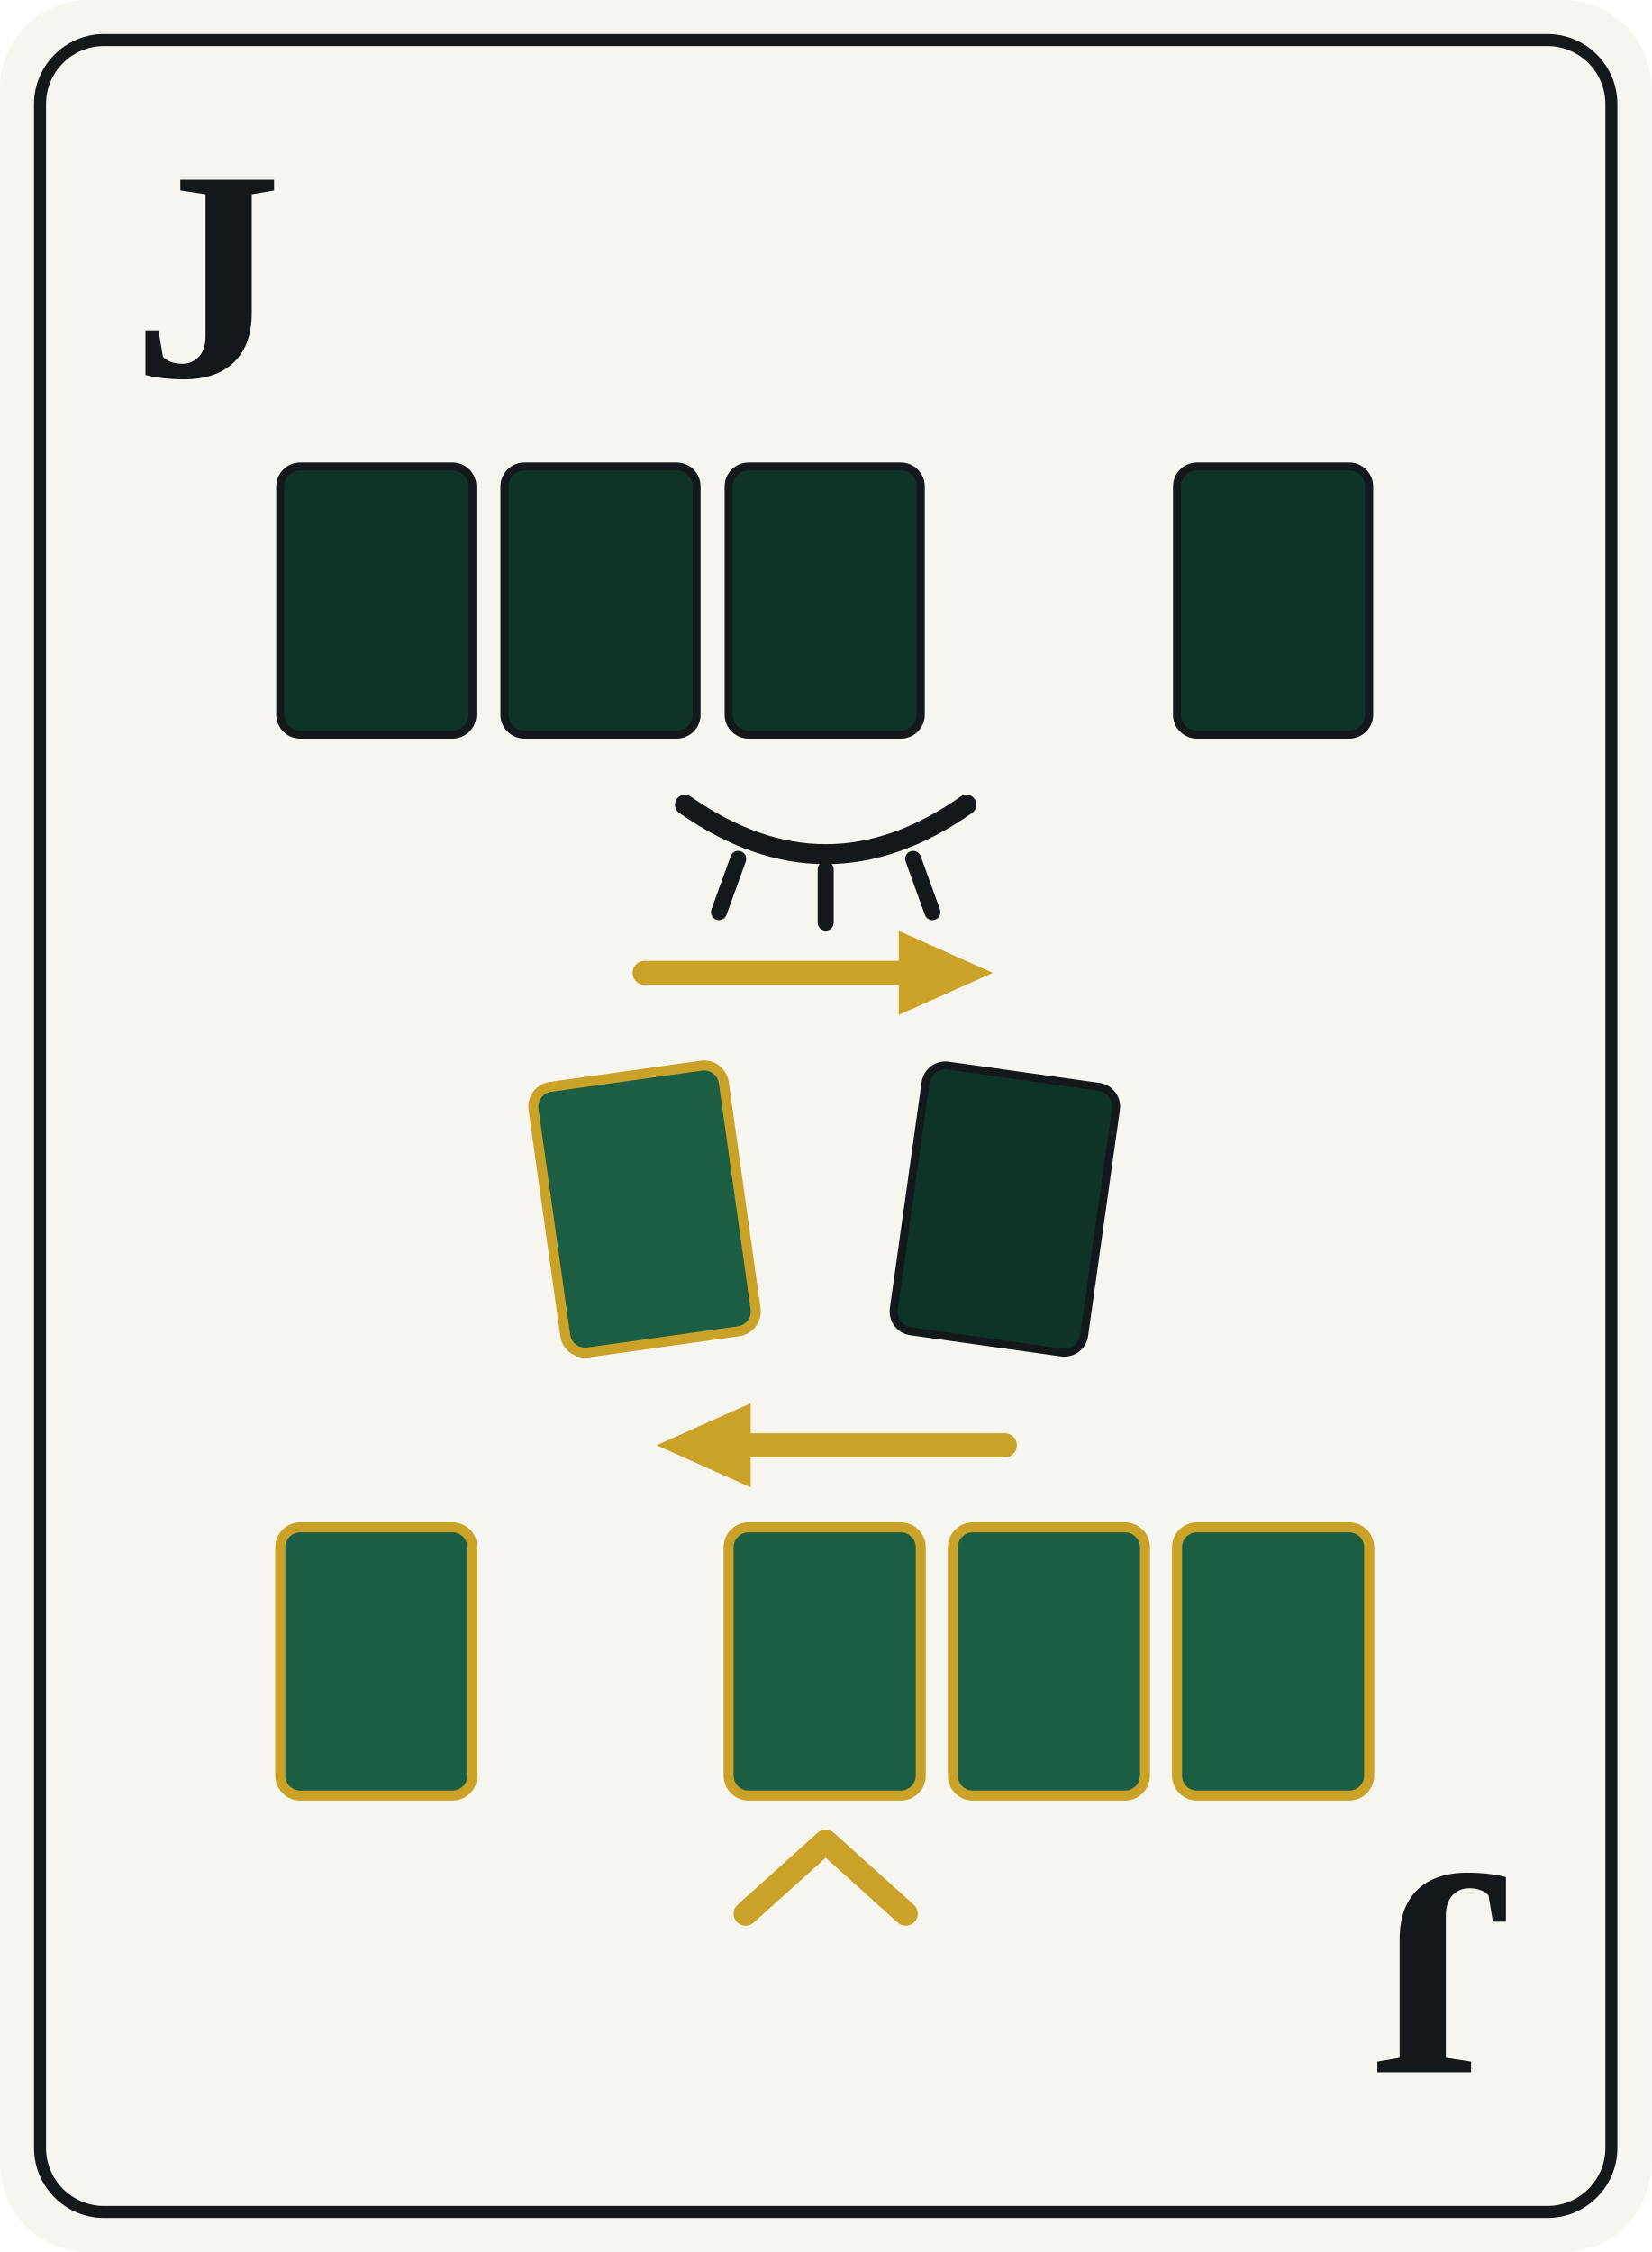
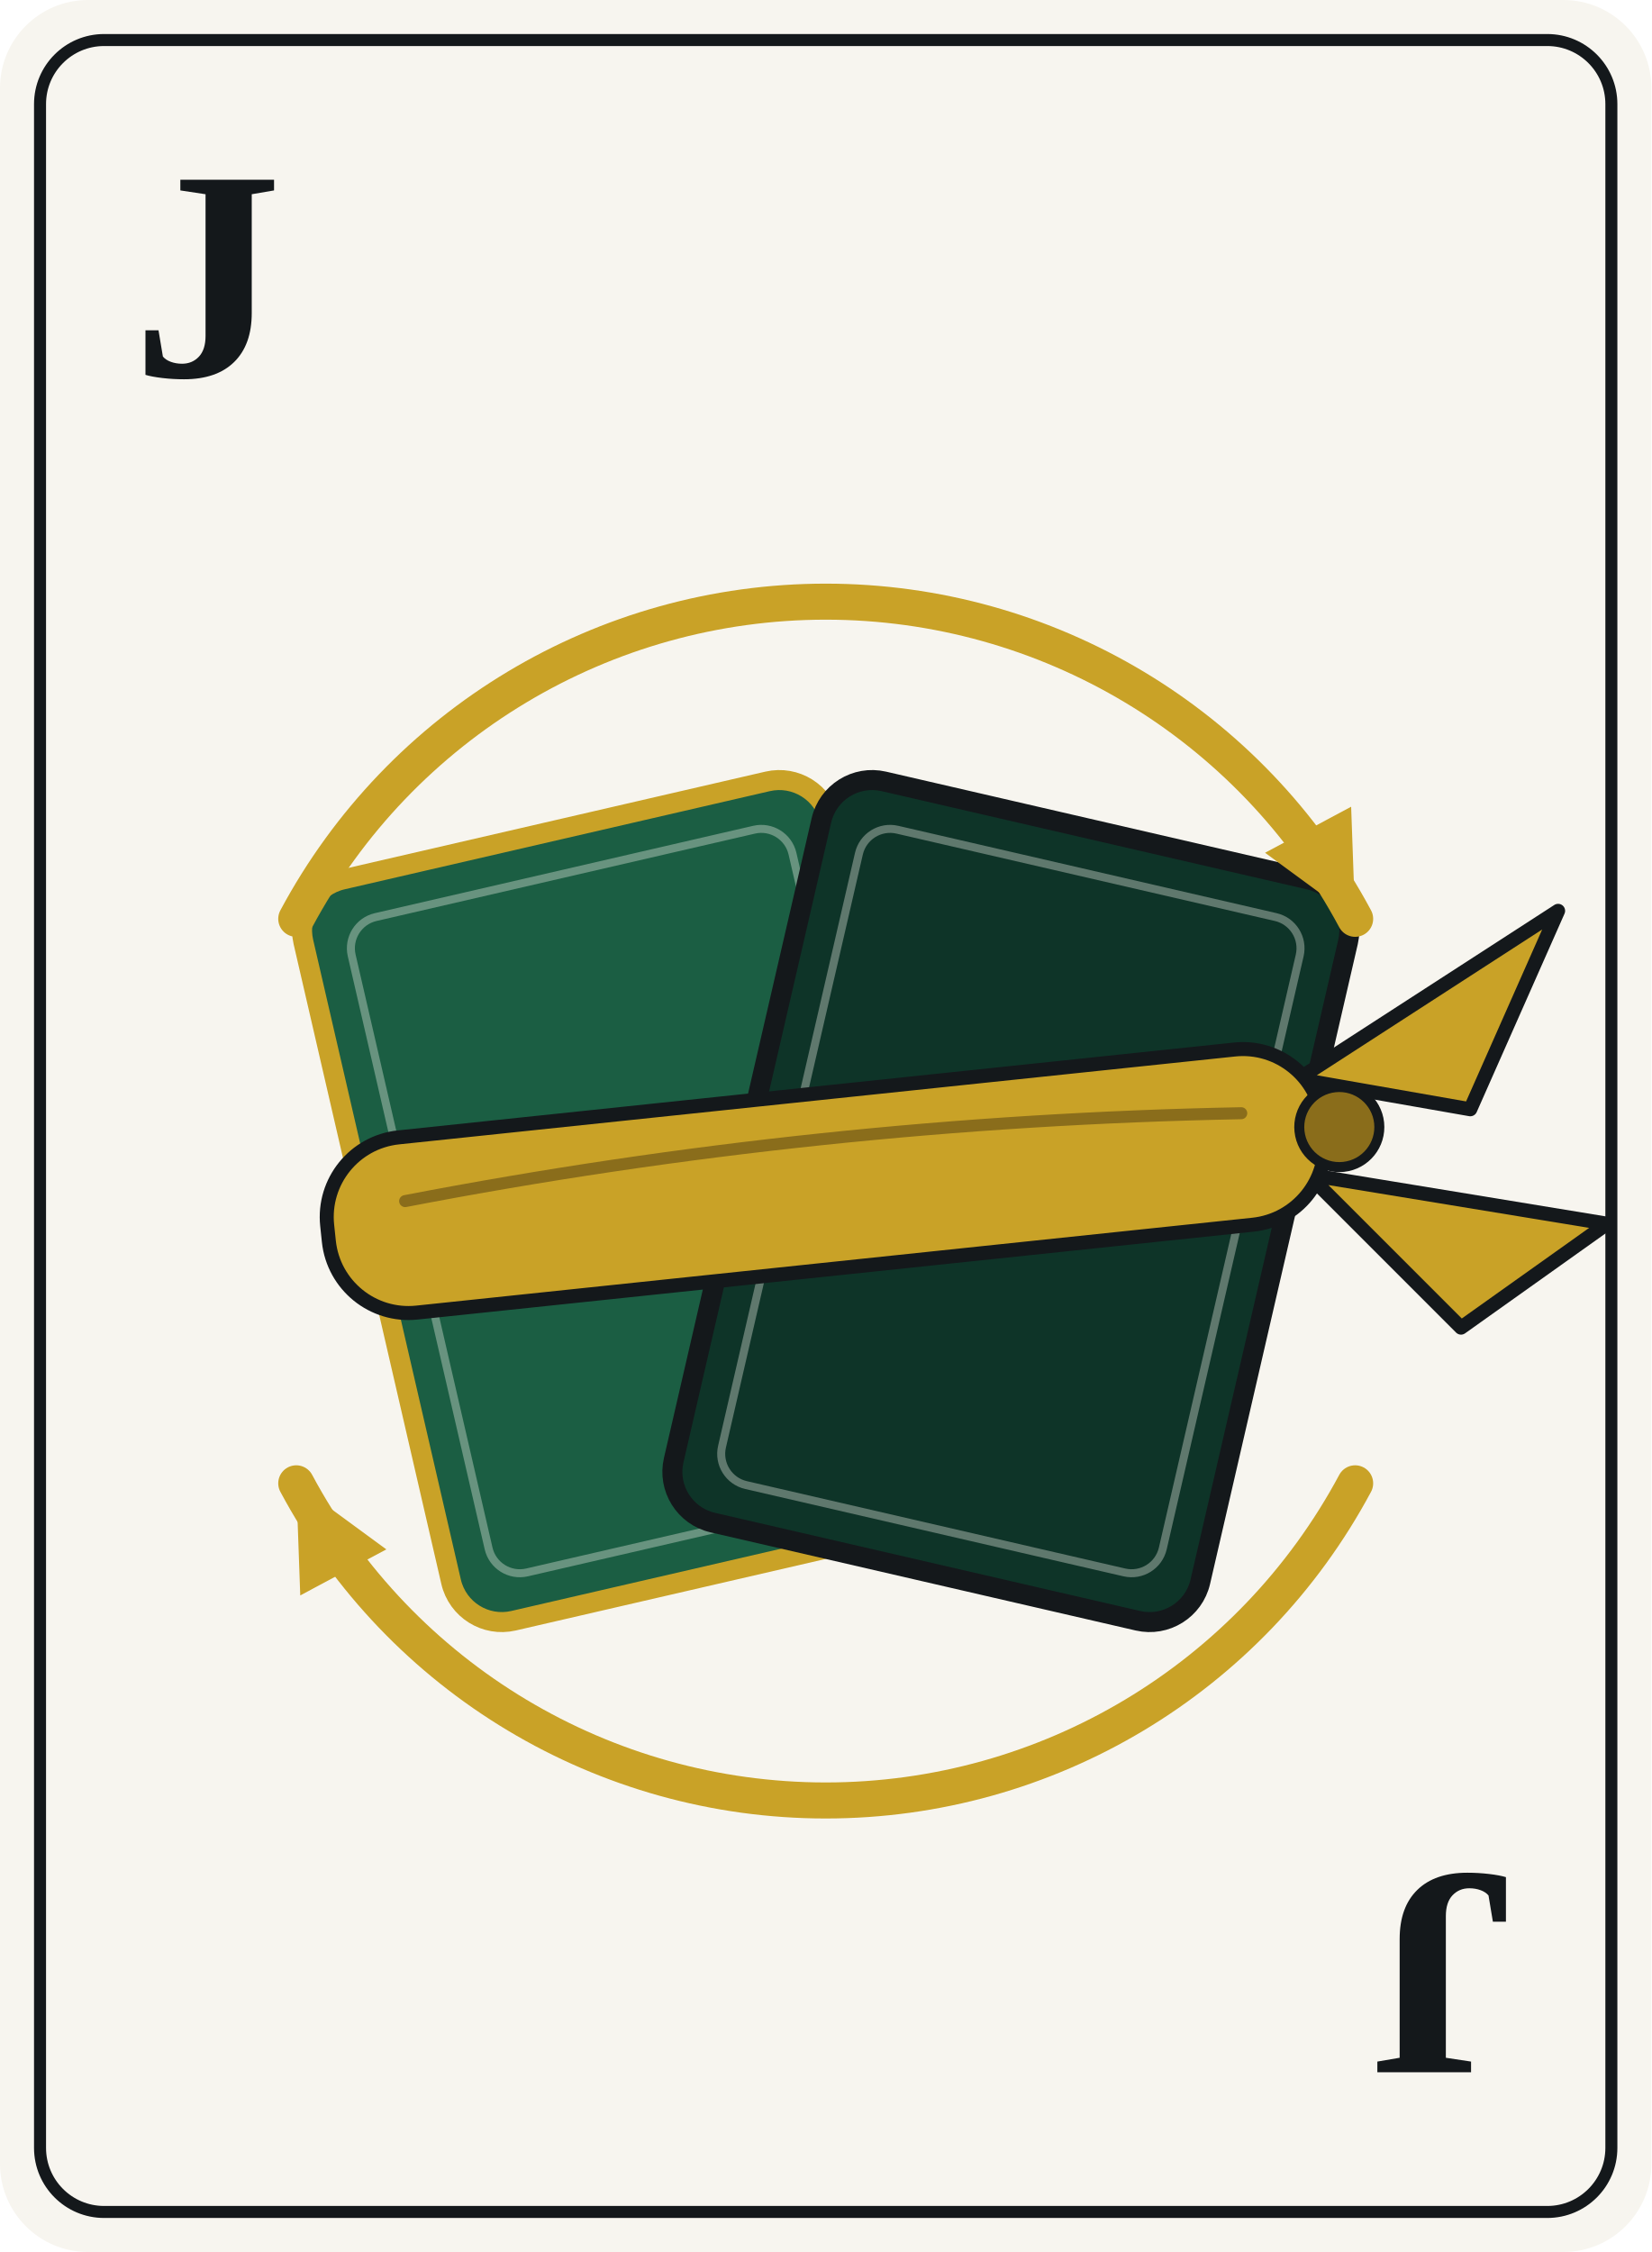
<svg xmlns="http://www.w3.org/2000/svg" viewBox="0 0 825 1125">
  <rect width="825" height="1125" rx="44" fill="#F7F5EF" />
  <rect x="20" y="20" width="785" height="1085" rx="32" fill="none" stroke="#14181B" stroke-width="6" />
  <text x="66" y="188" font-family="Georgia, 'Times New Roman', serif" font-size="150" font-weight="bold" fill="#14181B">J</text>
  <g transform="rotate(180 412.5 562.5)">
    <text x="66" y="188" font-family="Georgia, 'Times New Roman', serif" font-size="150" font-weight="bold" fill="#14181B">J</text>
  </g>
-   <rect x="140" y="233" width="96" height="134" rx="10" fill="#0E3428" stroke="#14181B" stroke-width="4" opacity="1.0" />
-   <rect x="252" y="233" width="96" height="134" rx="10" fill="#0E3428" stroke="#14181B" stroke-width="4" opacity="1.0" />
-   <rect x="364" y="233" width="96" height="134" rx="10" fill="#0E3428" stroke="#14181B" stroke-width="4" opacity="1.0" />
-   <rect x="588" y="233" width="96" height="134" rx="10" fill="#0E3428" stroke="#14181B" stroke-width="4" opacity="1.0" />
-   <rect x="140" y="763" width="96" height="134" rx="10" fill="#1B5E43" stroke="#C9A227" stroke-width="5" opacity="1.0" />
-   <rect x="364" y="763" width="96" height="134" rx="10" fill="#1B5E43" stroke="#C9A227" stroke-width="5" opacity="1.0" />
-   <rect x="476" y="763" width="96" height="134" rx="10" fill="#1B5E43" stroke="#C9A227" stroke-width="5" opacity="1.0" />
-   <rect x="588" y="763" width="96" height="134" rx="10" fill="#1B5E43" stroke="#C9A227" stroke-width="5" opacity="1.0" />
-   <g transform="rotate(-8 322 604)">
-     <rect x="274" y="537" width="96" height="134" rx="10" fill="#1B5E43" stroke="#C9A227" stroke-width="5" opacity="1.0" />
+   <g transform="rotate(-13 320 600)">
+     <rect x="185" y="410" width="270" height="380" rx="26" fill="#1B5E43" stroke="#C9A227" stroke-width="10" />
+     <rect x="207" y="432" width="226" height="336" rx="16" fill="none" stroke="#F7F5EF" stroke-width="4" opacity="0.35" />
  </g>
-   <g transform="rotate(8 502 604)">
-     <rect x="454" y="537" width="96" height="134" rx="10" fill="#0E3428" stroke="#14181B" stroke-width="4" opacity="1.0" />
+   <g transform="rotate(13 505 600)">
+     <rect x="370" y="410" width="270" height="380" rx="26" fill="#0E3428" stroke="#14181B" stroke-width="10" />
+     <rect x="392" y="432" width="226" height="336" rx="16" fill="none" stroke="#F7F5EF" stroke-width="4" opacity="0.35" />
  </g>
-   <line x1="322" y1="486" x2="462" y2="486" stroke="#C9A227" stroke-width="12" stroke-linecap="round" />
-   <polygon points="496,486 449,507 449,465" fill="#C9A227" />
-   <line x1="502" y1="722" x2="362" y2="722" stroke="#C9A227" stroke-width="12" stroke-linecap="round" />
-   <polygon points="328,722 375,701 375,743" fill="#C9A227" />
-   <path d="M 342.2,402 Q 412.5,451.4 482.8,402" fill="none" stroke="#14181B" stroke-width="10" stroke-linecap="round" />
-   <line x1="368.8" y1="429.056" x2="359.186" y2="455.656" stroke="#14181B" stroke-width="8" stroke-linecap="round" />
-   <line x1="412.5" y1="434.3" x2="412.5" y2="460.9" stroke="#14181B" stroke-width="8" stroke-linecap="round" />
-   <line x1="456.2" y1="429.056" x2="465.814" y2="455.656" stroke="#14181B" stroke-width="8" stroke-linecap="round" />
-   <polyline points="372.5,956.0 412.5,920.0 452.5,956.0" fill="none" stroke="#C9A227" stroke-width="12" stroke-linecap="round" stroke-linejoin="round" />
+   <g transform="rotate(-6 412.5 590)">
+     <polygon points="652.5,564 790.5,494 736.5,588" fill="#C9A227" stroke="#14181B" stroke-width="7" stroke-linejoin="round" />
+     <polygon points="652.5,612 798.5,652 720.5,696" fill="#C9A227" stroke="#14181B" stroke-width="7" stroke-linejoin="round" />
+     <rect x="162.5" y="546" width="500" height="88" rx="40" fill="#C9A227" stroke="#14181B" stroke-width="7" />
+     <path d="M 202.5,578 Q 412.5,560 622.5,578" fill="none" stroke="#8A6D1B" stroke-width="6" stroke-linecap="round" />
+     <circle cx="670.5" cy="590" r="20" fill="#8A6D1B" stroke="#14181B" stroke-width="5" />
+   </g>
+   <path d="M 148,459 A 300 300 0 0 1 677,459" fill="none" stroke="#C9A227" stroke-width="18" stroke-linecap="round" />
+   <polygon points="677,459 632,426 675,403" fill="#C9A227" />
+   <path d="M 677,741 A 300 300 0 0 1 148,741" fill="none" stroke="#C9A227" stroke-width="18" stroke-linecap="round" />
+   <polygon points="148,741 193,774 150,797" fill="#C9A227" />
</svg>
